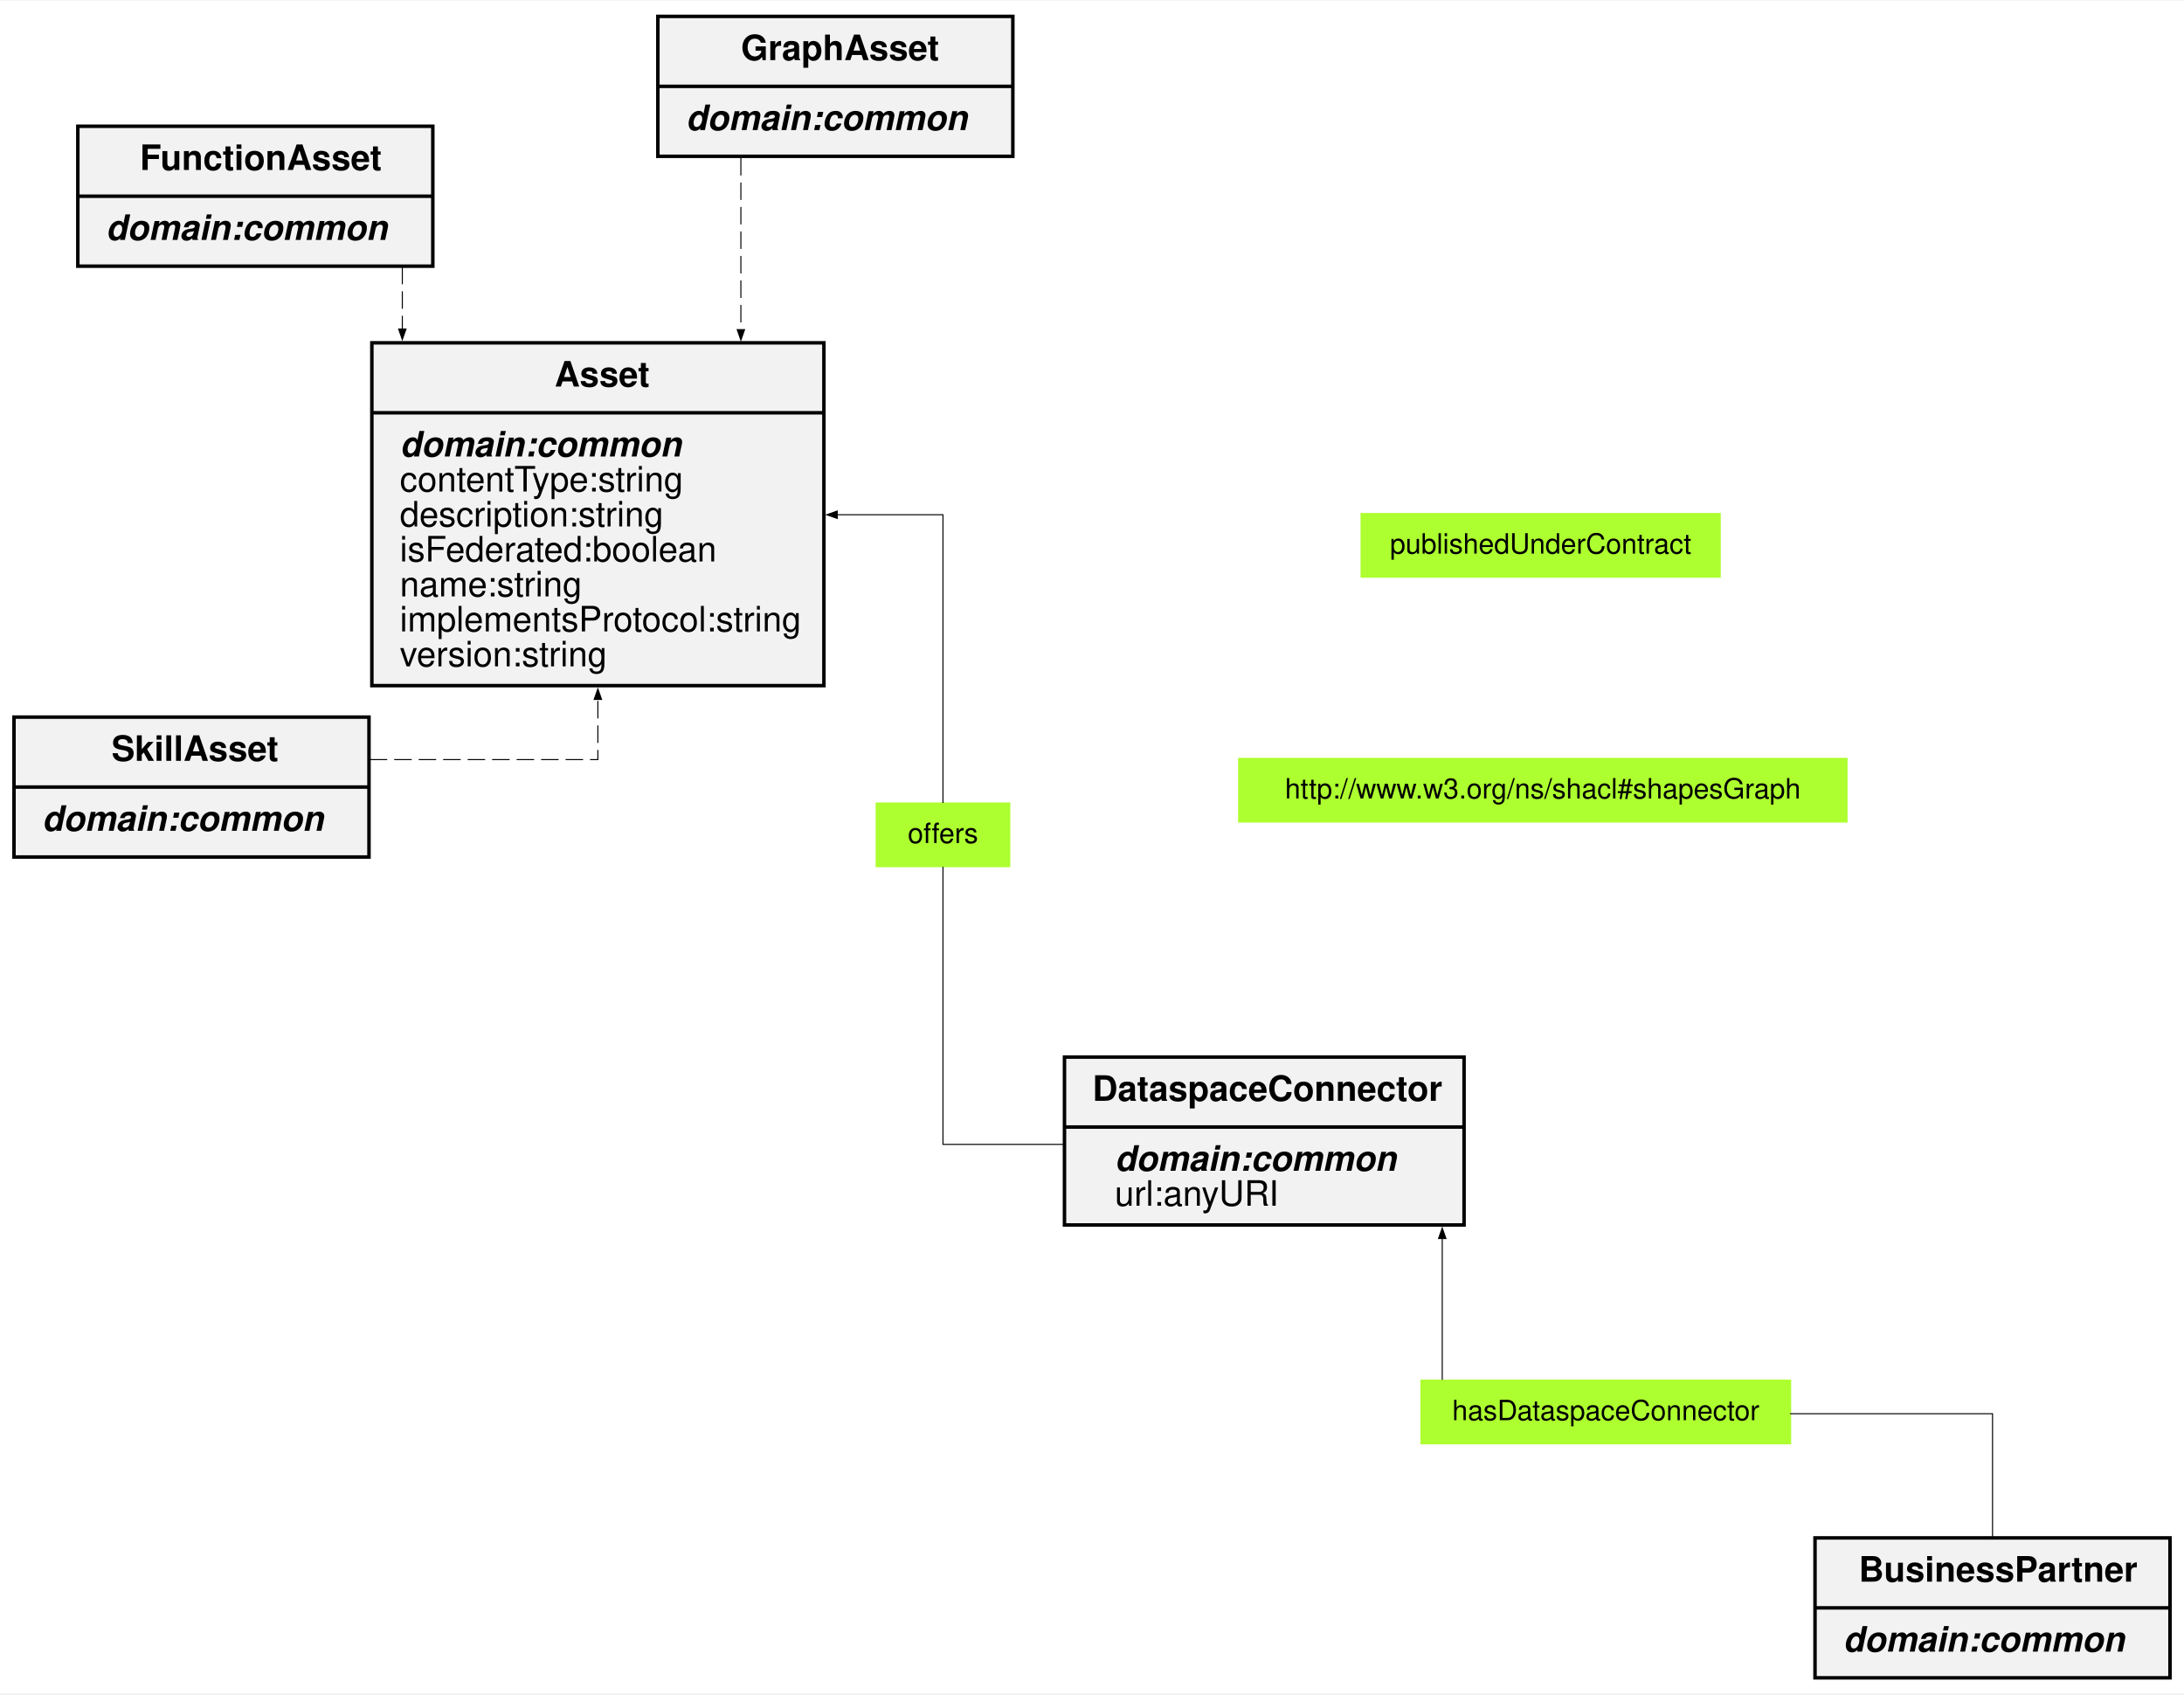
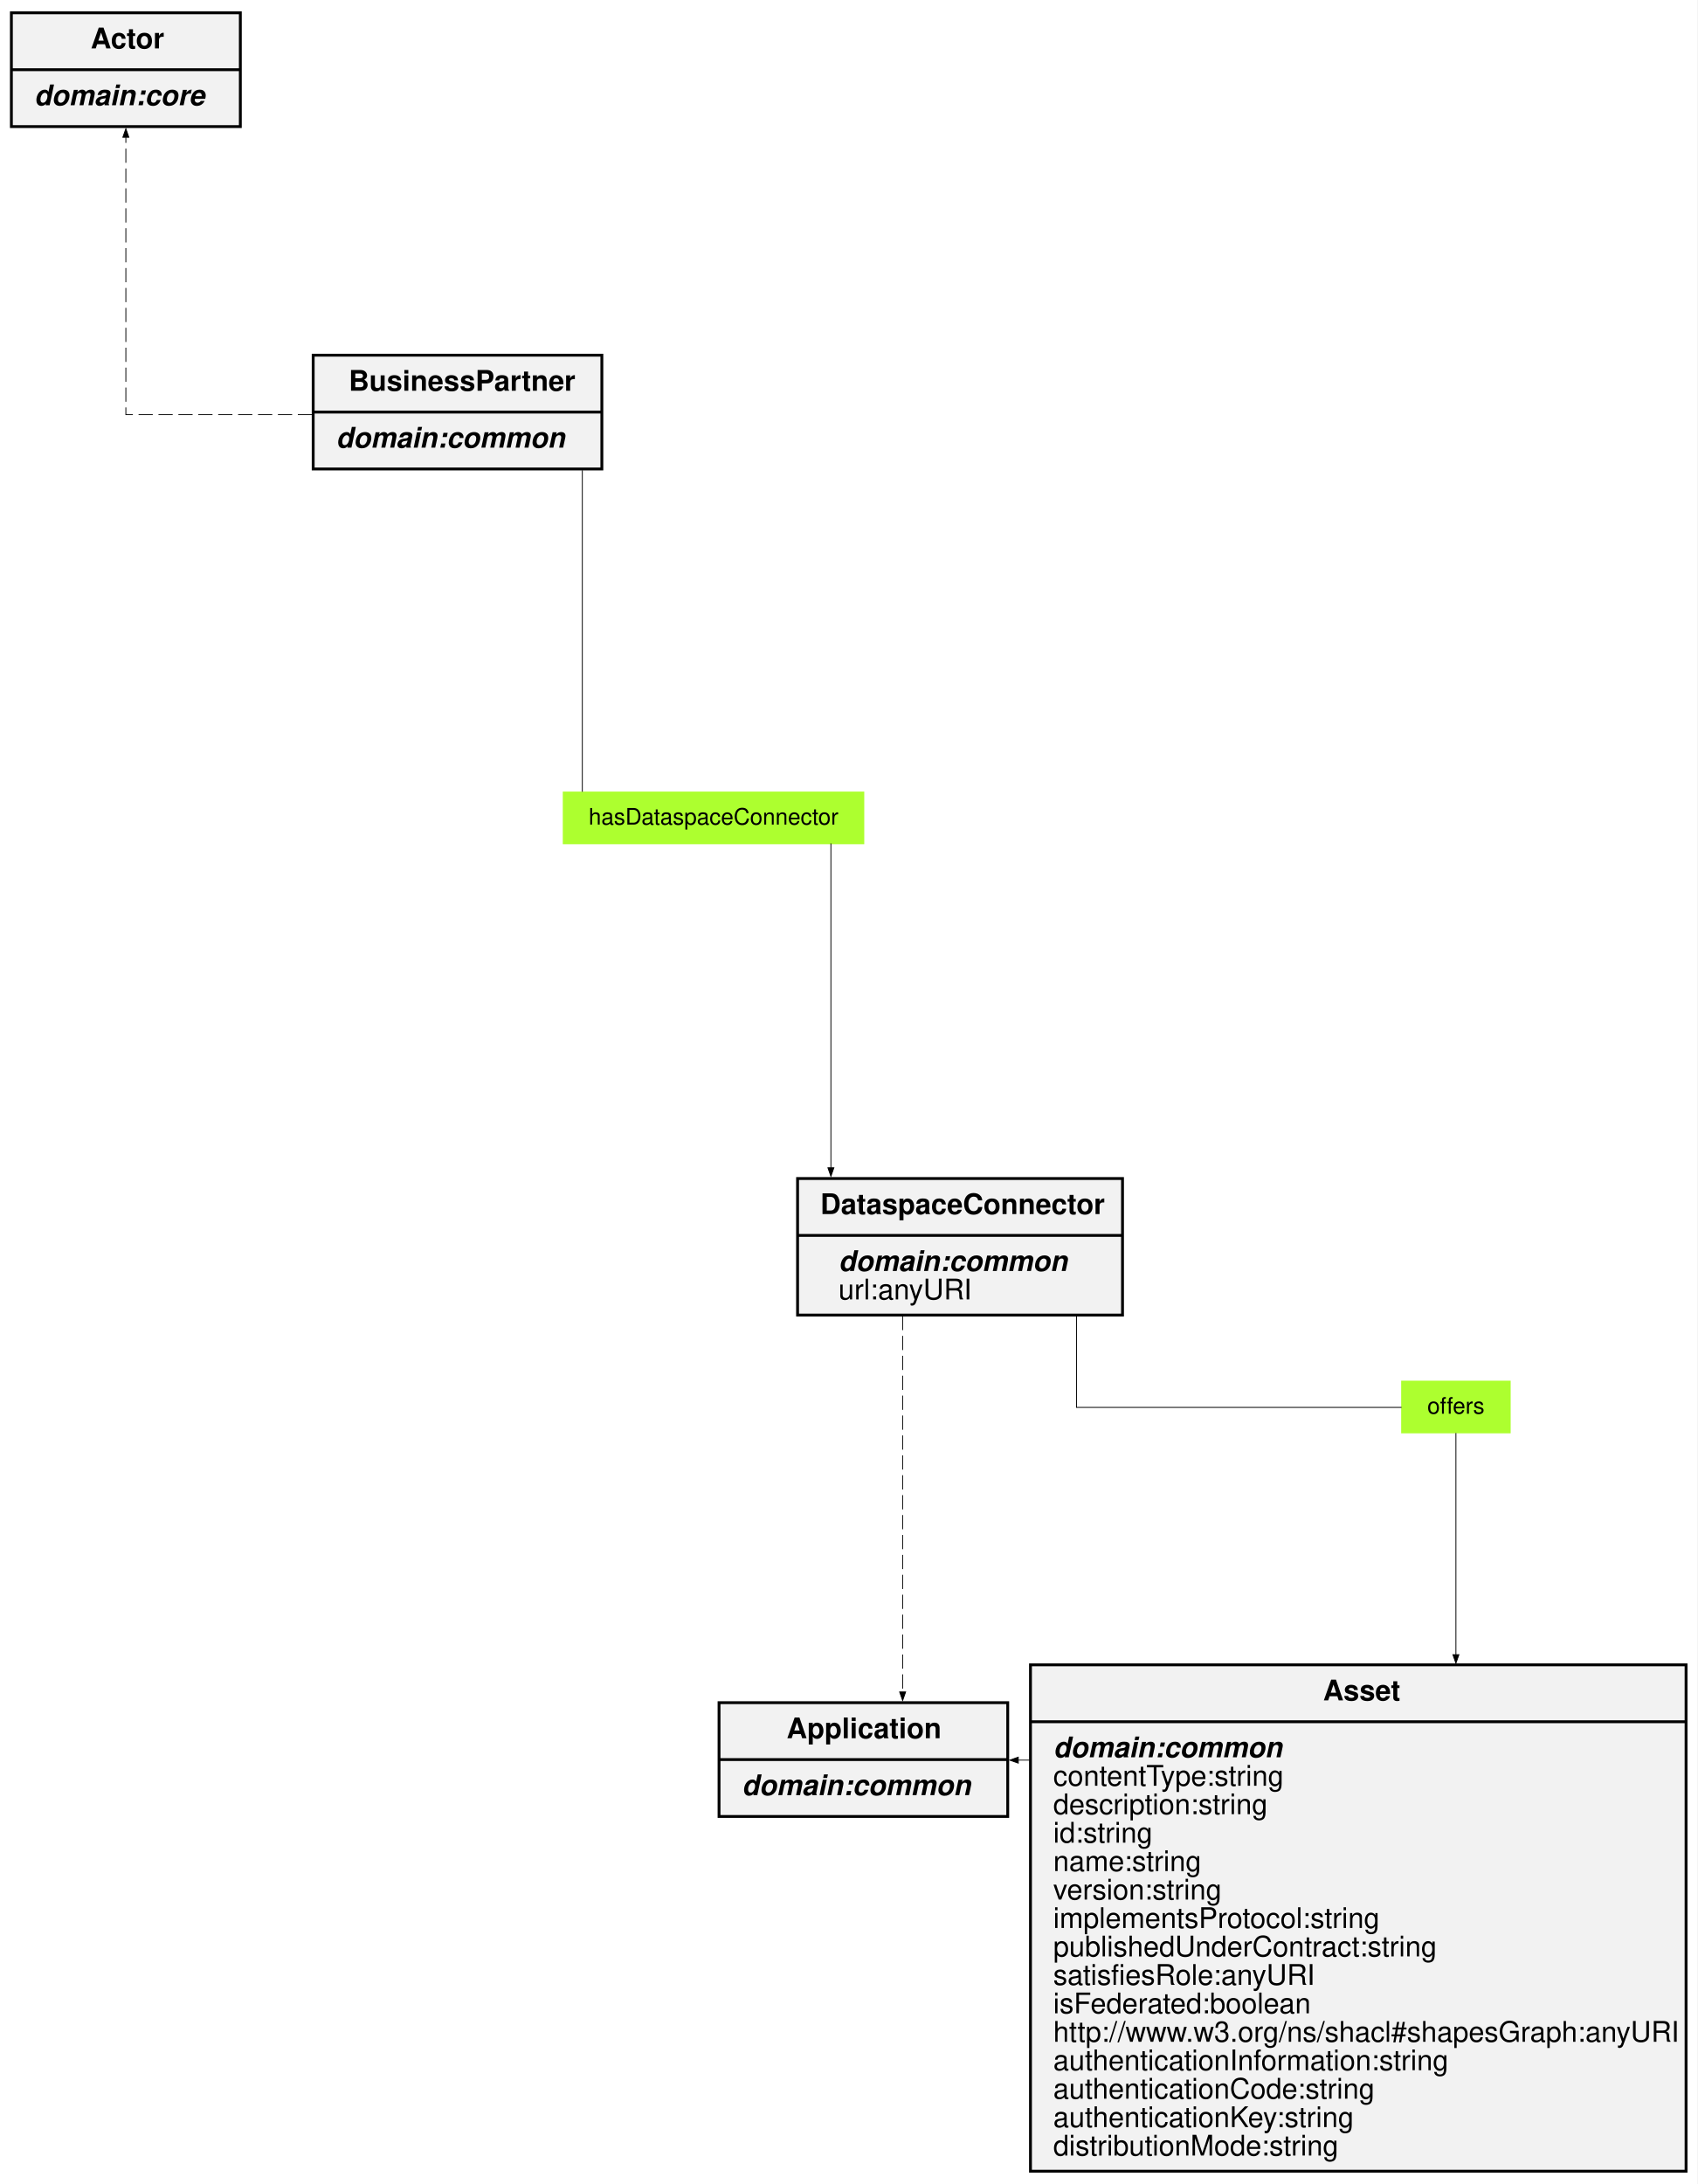
- <svg xmlns="http://www.w3.org/2000/svg" width="624pt" height="484pt" viewBox="0.00 0.00 624.44 483.97">
-   <g id="graph0" class="graph" transform="scale(1 1) rotate(0) translate(4 479.97)">
-     <polygon fill="white" stroke="none" points="-4,4 -4,-479.97 620.44,-479.97 620.44,4 -4,4" />
+ <svg xmlns="http://www.w3.org/2000/svg" width="597pt" height="768pt" viewBox="0.00 0.00 596.81 767.75">
+   <g id="graph0" class="graph" transform="scale(1 1) rotate(0) translate(4 763.75)">
+     <polygon fill="white" stroke="none" points="-4,4 -4,-763.75 592.81,-763.75 592.81,4 -4,4" />
    <g id="node1" class="node">
-       <polygon fill="#f2f2f2" stroke="black" points="102.32,-284.15 102.32,-382.15 231.57,-382.15 231.57,-284.15 102.32,-284.15" />
-       <text text-anchor="start" x="154.57" y="-369.65" font-family="Helvetica,Arial,sans-serif" font-weight="bold" font-size="10.00">Asset</text>
-       <polyline fill="none" stroke="black" points="102.32,-362.15 231.57,-362.15" />
-       <text text-anchor="start" x="110.32" y="-349.65" font-family="Helvetica,Arial,sans-serif" font-weight="bold" font-style="italic" font-size="10.00"> domain:common</text>
-       <text text-anchor="start" x="192.82" y="-349.65" font-family="Helvetica,Arial,sans-serif" font-size="10.00"> </text>
-       <text text-anchor="start" x="110.32" y="-339.65" font-family="Helvetica,Arial,sans-serif" font-size="10.00">contentType:string</text>
-       <text text-anchor="start" x="110.32" y="-329.65" font-family="Helvetica,Arial,sans-serif" font-size="10.00">description:string</text>
-       <text text-anchor="start" x="110.32" y="-319.65" font-family="Helvetica,Arial,sans-serif" font-size="10.00">isFederated:boolean</text>
-       <text text-anchor="start" x="110.32" y="-309.65" font-family="Helvetica,Arial,sans-serif" font-size="10.00">name:string</text>
-       <text text-anchor="start" x="110.32" y="-299.65" font-family="Helvetica,Arial,sans-serif" font-size="10.00">implementsProtocol:string</text>
-       <text text-anchor="start" x="110.32" y="-289.65" font-family="Helvetica,Arial,sans-serif" font-size="10.00">version:string</text>
+       <polygon fill="#f2f2f2" stroke="black" points="0,-719.25 0,-759.25 80.5,-759.25 80.5,-719.25 0,-719.25" />
+       <text text-anchor="start" x="27.88" y="-746.75" font-family="Helvetica,Arial,sans-serif" font-weight="bold" font-size="10.00">Actor</text>
+       <polyline fill="none" stroke="black" points="0,-739.25 80.5,-739.25" />
+       <text text-anchor="start" x="8" y="-726.75" font-family="Helvetica,Arial,sans-serif" font-weight="bold" font-style="italic" font-size="10.00"> domain:core</text>
+       <text text-anchor="start" x="69.5" y="-726.75" font-family="Helvetica,Arial,sans-serif" font-size="10.00"> </text>
    </g>
    <g id="node2" class="node">
-       <polygon fill="#f2f2f2" stroke="black" points="514.94,-0.5 514.94,-40.5 616.44,-40.5 616.44,-0.5 514.94,-0.5" />
-       <text text-anchor="start" x="527.44" y="-28" font-family="Helvetica,Arial,sans-serif" font-weight="bold" font-size="10.00">BusinessPartner</text>
-       <polyline fill="none" stroke="black" points="514.94,-20.5 616.44,-20.5" />
-       <text text-anchor="start" x="522.94" y="-8" font-family="Helvetica,Arial,sans-serif" font-weight="bold" font-style="italic" font-size="10.00"> domain:common</text>
-       <text text-anchor="start" x="605.44" y="-8" font-family="Helvetica,Arial,sans-serif" font-size="10.00"> </text>
+       <polygon fill="#f2f2f2" stroke="black" points="248.81,-125.2 248.81,-165.2 350.31,-165.2 350.31,-125.2 248.81,-125.2" />
+       <text text-anchor="start" x="272.56" y="-152.7" font-family="Helvetica,Arial,sans-serif" font-weight="bold" font-size="10.00">Application</text>
+       <polyline fill="none" stroke="black" points="248.81,-145.2 350.31,-145.2" />
+       <text text-anchor="start" x="256.81" y="-132.7" font-family="Helvetica,Arial,sans-serif" font-weight="bold" font-style="italic" font-size="10.00"> domain:common</text>
+       <text text-anchor="start" x="339.31" y="-132.7" font-family="Helvetica,Arial,sans-serif" font-size="10.00"> </text>
+     </g>
+     <g id="node3" class="node">
+       <polygon fill="#f2f2f2" stroke="black" points="358.31,-0.5 358.31,-178.5 588.81,-178.5 588.81,-0.5 358.31,-0.5" />
+       <text text-anchor="start" x="461.19" y="-166" font-family="Helvetica,Arial,sans-serif" font-weight="bold" font-size="10.00">Asset</text>
+       <polyline fill="none" stroke="black" points="358.31,-158.5 588.81,-158.5" />
+       <text text-anchor="start" x="366.31" y="-146" font-family="Helvetica,Arial,sans-serif" font-weight="bold" font-style="italic" font-size="10.00"> domain:common</text>
+       <text text-anchor="start" x="448.81" y="-146" font-family="Helvetica,Arial,sans-serif" font-size="10.00"> </text>
+       <text text-anchor="start" x="366.31" y="-136" font-family="Helvetica,Arial,sans-serif" font-size="10.00">contentType:string</text>
+       <text text-anchor="start" x="366.31" y="-126" font-family="Helvetica,Arial,sans-serif" font-size="10.00">description:string</text>
+       <text text-anchor="start" x="366.31" y="-116" font-family="Helvetica,Arial,sans-serif" font-size="10.00">id:string</text>
+       <text text-anchor="start" x="366.31" y="-106" font-family="Helvetica,Arial,sans-serif" font-size="10.00">name:string</text>
+       <text text-anchor="start" x="366.31" y="-96" font-family="Helvetica,Arial,sans-serif" font-size="10.00">version:string</text>
+       <text text-anchor="start" x="366.31" y="-86" font-family="Helvetica,Arial,sans-serif" font-size="10.00">implementsProtocol:string</text>
+       <text text-anchor="start" x="366.31" y="-76" font-family="Helvetica,Arial,sans-serif" font-size="10.00">publishedUnderContract:string</text>
+       <text text-anchor="start" x="366.31" y="-66" font-family="Helvetica,Arial,sans-serif" font-size="10.00">satisfiesRole:anyURI</text>
+       <text text-anchor="start" x="366.31" y="-56" font-family="Helvetica,Arial,sans-serif" font-size="10.00">isFederated:boolean</text>
+       <text text-anchor="start" x="366.31" y="-46" font-family="Helvetica,Arial,sans-serif" font-size="10.00">http://www.w3.org/ns/shacl#shapesGraph:anyURI</text>
+       <text text-anchor="start" x="366.31" y="-36" font-family="Helvetica,Arial,sans-serif" font-size="10.00">authenticationInformation:string</text>
+       <text text-anchor="start" x="366.31" y="-26" font-family="Helvetica,Arial,sans-serif" font-size="10.00">authenticationCode:string</text>
+       <text text-anchor="start" x="366.31" y="-16" font-family="Helvetica,Arial,sans-serif" font-size="10.00">authenticationKey:string</text>
+       <text text-anchor="start" x="366.31" y="-6" font-family="Helvetica,Arial,sans-serif" font-size="10.00">distributionMode:string</text>
+     </g>
+     <g id="edge5" class="edge">
+       <path fill="none" stroke="black" stroke-width="0.3" stroke-dasharray="5,2" d="M357.99,-145C357.99,-145 354.02,-145 354.02,-145" />
+       <polygon fill="black" stroke="black" stroke-width="0.3" points="354.02,-143.95 351.02,-145 354.02,-146.05 354.02,-143.95" />
+     </g>
+     <g id="node4" class="node">
+       <polygon fill="#f2f2f2" stroke="black" points="106.11,-598.89 106.11,-638.89 207.61,-638.89 207.61,-598.89 106.11,-598.89" />
+       <text text-anchor="start" x="118.61" y="-626.39" font-family="Helvetica,Arial,sans-serif" font-weight="bold" font-size="10.00">BusinessPartner</text>
+       <polyline fill="none" stroke="black" points="106.11,-618.89 207.61,-618.89" />
+       <text text-anchor="start" x="114.11" y="-606.39" font-family="Helvetica,Arial,sans-serif" font-weight="bold" font-style="italic" font-size="10.00"> domain:common</text>
+       <text text-anchor="start" x="196.61" y="-606.39" font-family="Helvetica,Arial,sans-serif" font-size="10.00"> </text>
+     </g>
+     <g id="edge7" class="edge">
+       <path fill="none" stroke="black" stroke-width="0.3" stroke-dasharray="5,2" d="M105.72,-618C74.38,-618 40.25,-618 40.25,-618 40.25,-618 40.25,-715.5 40.25,-715.5" />
+       <polygon fill="black" stroke="black" stroke-width="0.3" points="39.2,-715.5 40.25,-718.5 41.3,-715.5 39.2,-715.5" />
+     </g>
+     <g id="node6" class="node">
+       <polygon fill="greenyellow" stroke="none" points="299.87,-485.48 193.87,-485.48 193.87,-466.98 299.87,-466.98 299.87,-485.48" />
+       <text text-anchor="middle" x="246.87" y="-473.88" font-family="Helvetica,Arial,sans-serif" font-size="8.00">hasDataspaceConnector</text>
+     </g>
+     <g id="edge1" class="edge">
+       <path fill="none" stroke="black" stroke-width="0.3" d="M200.74,-598.45C200.74,-567.02 200.74,-508.07 200.74,-485.42" />
+     </g>
+     <g id="node5" class="node">
+       <polygon fill="#f2f2f2" stroke="black" points="276.42,-301.46 276.42,-349.46 390.67,-349.46 390.67,-301.46 276.42,-301.46" />
+       <text text-anchor="start" x="284.42" y="-336.96" font-family="Helvetica,Arial,sans-serif" font-weight="bold" font-size="10.00">DataspaceConnector</text>
+       <polyline fill="none" stroke="black" points="276.42,-329.46 390.67,-329.46" />
+       <text text-anchor="start" x="290.79" y="-316.96" font-family="Helvetica,Arial,sans-serif" font-weight="bold" font-style="italic" font-size="10.00"> domain:common</text>
+       <text text-anchor="start" x="373.29" y="-316.96" font-family="Helvetica,Arial,sans-serif" font-size="10.00"> </text>
+       <text text-anchor="start" x="290.79" y="-306.96" font-family="Helvetica,Arial,sans-serif" font-size="10.00">url:anyURI</text>
+     </g>
+     <g id="edge6" class="edge">
+       <path fill="none" stroke="black" stroke-width="0.3" stroke-dasharray="5,2" d="M313.36,-301.15C313.36,-301.15 313.36,-168.97 313.36,-168.97" />
+       <polygon fill="black" stroke="black" stroke-width="0.3" points="314.41,-168.97 313.36,-165.97 312.31,-168.97 314.41,-168.97" />
    </g>
    <g id="node7" class="node">
-       <polygon fill="greenyellow" stroke="none" points="508.12,-85.75 402.12,-85.75 402.12,-67.25 508.12,-67.25 508.12,-85.75" />
-       <text text-anchor="middle" x="455.12" y="-74.15" font-family="Helvetica,Arial,sans-serif" font-size="8.00">hasDataspaceConnector</text>
-     </g>
-     <g id="edge1" class="edge">
-       <path fill="none" stroke="black" stroke-width="0.3" d="M565.69,-40.85C565.69,-56.69 565.69,-76 565.69,-76 565.69,-76 536.3,-76 507.82,-76" />
-     </g>
-     <g id="node3" class="node">
-       <polygon fill="#f2f2f2" stroke="black" points="300.35,-129.96 300.35,-177.96 414.6,-177.96 414.6,-129.96 300.35,-129.96" />
-       <text text-anchor="start" x="308.35" y="-165.46" font-family="Helvetica,Arial,sans-serif" font-weight="bold" font-size="10.00">DataspaceConnector</text>
-       <polyline fill="none" stroke="black" points="300.35,-157.96 414.6,-157.96" />
-       <text text-anchor="start" x="314.72" y="-145.46" font-family="Helvetica,Arial,sans-serif" font-weight="bold" font-style="italic" font-size="10.00"> domain:common</text>
-       <text text-anchor="start" x="397.22" y="-145.46" font-family="Helvetica,Arial,sans-serif" font-size="10.00"> </text>
-       <text text-anchor="start" x="314.72" y="-135.46" font-family="Helvetica,Arial,sans-serif" font-size="10.00">url:anyURI</text>
-     </g>
-     <g id="node8" class="node">
-       <polygon fill="greenyellow" stroke="none" points="284.86,-250.75 246.36,-250.75 246.36,-232.25 284.86,-232.25 284.86,-250.75" />
-       <text text-anchor="middle" x="265.61" y="-239.15" font-family="Helvetica,Arial,sans-serif" font-size="8.00">offers</text>
+       <polygon fill="greenyellow" stroke="none" points="527.14,-278.39 488.64,-278.39 488.64,-259.89 527.14,-259.89 527.14,-278.39" />
+       <text text-anchor="middle" x="507.89" y="-266.79" font-family="Helvetica,Arial,sans-serif" font-size="8.00">offers</text>
    </g>
    <g id="edge3" class="edge">
-       <path fill="none" stroke="black" stroke-width="0.3" d="M300.08,-153C281.51,-153 265.61,-153 265.61,-153 265.61,-153 265.61,-209.75 265.61,-232.37" />
-     </g>
-     <g id="node4" class="node">
-       <polygon fill="#f2f2f2" stroke="black" points="18.25,-404.06 18.25,-444.06 119.75,-444.06 119.75,-404.06 18.25,-404.06" />
-       <text text-anchor="start" x="36" y="-431.56" font-family="Helvetica,Arial,sans-serif" font-weight="bold" font-size="10.00">FunctionAsset</text>
-       <polyline fill="none" stroke="black" points="18.25,-424.06 119.75,-424.06" />
-       <text text-anchor="start" x="26.25" y="-411.56" font-family="Helvetica,Arial,sans-serif" font-weight="bold" font-style="italic" font-size="10.00"> domain:common</text>
-       <text text-anchor="start" x="108.75" y="-411.56" font-family="Helvetica,Arial,sans-serif" font-size="10.00"> </text>
-     </g>
-     <g id="edge5" class="edge">
-       <path fill="none" stroke="black" stroke-width="0.3" stroke-dasharray="5,2" d="M111.03,-403.88C111.03,-403.88 111.03,-386.09 111.03,-386.09" />
-       <polygon fill="black" stroke="black" stroke-width="0.3" points="112.08,-386.09 111.03,-383.09 109.98,-386.09 112.08,-386.09" />
-     </g>
-     <g id="node5" class="node">
-       <polygon fill="#f2f2f2" stroke="black" points="184.09,-435.47 184.09,-475.47 285.59,-475.47 285.59,-435.47 184.09,-435.47" />
-       <text text-anchor="start" x="207.84" y="-462.97" font-family="Helvetica,Arial,sans-serif" font-weight="bold" font-size="10.00">GraphAsset</text>
-       <polyline fill="none" stroke="black" points="184.09,-455.47 285.59,-455.47" />
-       <text text-anchor="start" x="192.09" y="-442.97" font-family="Helvetica,Arial,sans-serif" font-weight="bold" font-style="italic" font-size="10.00"> domain:common</text>
-       <text text-anchor="start" x="274.59" y="-442.97" font-family="Helvetica,Arial,sans-serif" font-size="10.00"> </text>
-     </g>
-     <g id="edge6" class="edge">
-       <path fill="none" stroke="black" stroke-width="0.3" stroke-dasharray="5,2" d="M207.83,-434.99C207.83,-434.99 207.83,-385.93 207.83,-385.93" />
-       <polygon fill="black" stroke="black" stroke-width="0.3" points="208.88,-385.93 207.83,-382.93 206.78,-385.93 208.88,-385.93" />
-     </g>
-     <g id="node6" class="node">
-       <polygon fill="#f2f2f2" stroke="black" points="0,-235.15 0,-275.15 101.5,-275.15 101.5,-235.15 0,-235.15" />
-       <text text-anchor="start" x="27.88" y="-262.65" font-family="Helvetica,Arial,sans-serif" font-weight="bold" font-size="10.00">SkillAsset</text>
-       <polyline fill="none" stroke="black" points="0,-255.15 101.5,-255.15" />
-       <text text-anchor="start" x="8" y="-242.65" font-family="Helvetica,Arial,sans-serif" font-weight="bold" font-style="italic" font-size="10.00"> domain:common</text>
-       <text text-anchor="start" x="90.5" y="-242.65" font-family="Helvetica,Arial,sans-serif" font-size="10.00"> </text>
-     </g>
-     <g id="edge7" class="edge">
-       <path fill="none" stroke="black" stroke-width="0.3" stroke-dasharray="5,2" d="M101.71,-263C132.93,-263 166.94,-263 166.94,-263 166.94,-263 166.94,-280.21 166.94,-280.21" />
-       <polygon fill="black" stroke="black" stroke-width="0.3" points="165.89,-280.21 166.94,-283.21 167.99,-280.21 165.89,-280.21" />
+       <path fill="none" stroke="black" stroke-width="0.3" d="M374.49,-301.19C374.49,-285.89 374.49,-269 374.49,-269 374.49,-269 451.89,-269 488.77,-269" />
    </g>
    <g id="edge2" class="edge">
-       <path fill="none" stroke="black" stroke-width="0.3" d="M408.36,-85.69C408.36,-85.69 408.36,-126.09 408.36,-126.09" />
-       <polygon fill="black" stroke="black" stroke-width="0.3" points="407.31,-126.09 408.36,-129.09 409.41,-126.09 407.31,-126.09" />
+       <path fill="none" stroke="black" stroke-width="0.3" d="M288.14,-467.25C288.14,-467.25 288.14,-353.24 288.14,-353.24" />
+       <polygon fill="black" stroke="black" stroke-width="0.3" points="289.19,-353.24 288.14,-350.24 287.09,-353.24 289.19,-353.24" />
    </g>
    <g id="edge4" class="edge">
-       <path fill="none" stroke="black" stroke-width="0.3" d="M265.61,-250.61C265.61,-273.75 265.61,-333 265.61,-333 265.61,-333 235.38,-333 235.38,-333" />
-       <polygon fill="black" stroke="black" stroke-width="0.3" points="235.38,-331.95 232.38,-333 235.38,-334.05 235.38,-331.95" />
-     </g>
-     <g id="node9" class="node">
-       <polygon fill="greenyellow" stroke="none" points="488,-333.5 385,-333.5 385,-315 488,-315 488,-333.5" />
-       <text text-anchor="middle" x="436.5" y="-321.9" font-family="Helvetica,Arial,sans-serif" font-size="8.00">publishedUnderContract</text>
-     </g>
-     <g id="node10" class="node">
-       <polygon fill="greenyellow" stroke="none" points="524.25,-263.5 350,-263.5 350,-245 524.25,-245 524.25,-263.5" />
-       <text text-anchor="middle" x="437.12" y="-251.9" font-family="Helvetica,Arial,sans-serif" font-size="8.00">http://www.w3.org/ns/shacl#shapesGraph</text>
+       <path fill="none" stroke="black" stroke-width="0.3" d="M507.89,-259.99C507.89,-259.99 507.89,-182.07 507.89,-182.07" />
+       <polygon fill="black" stroke="black" stroke-width="0.3" points="508.94,-182.07 507.89,-179.07 506.84,-182.07 508.94,-182.07" />
    </g>
  </g>
</svg>
